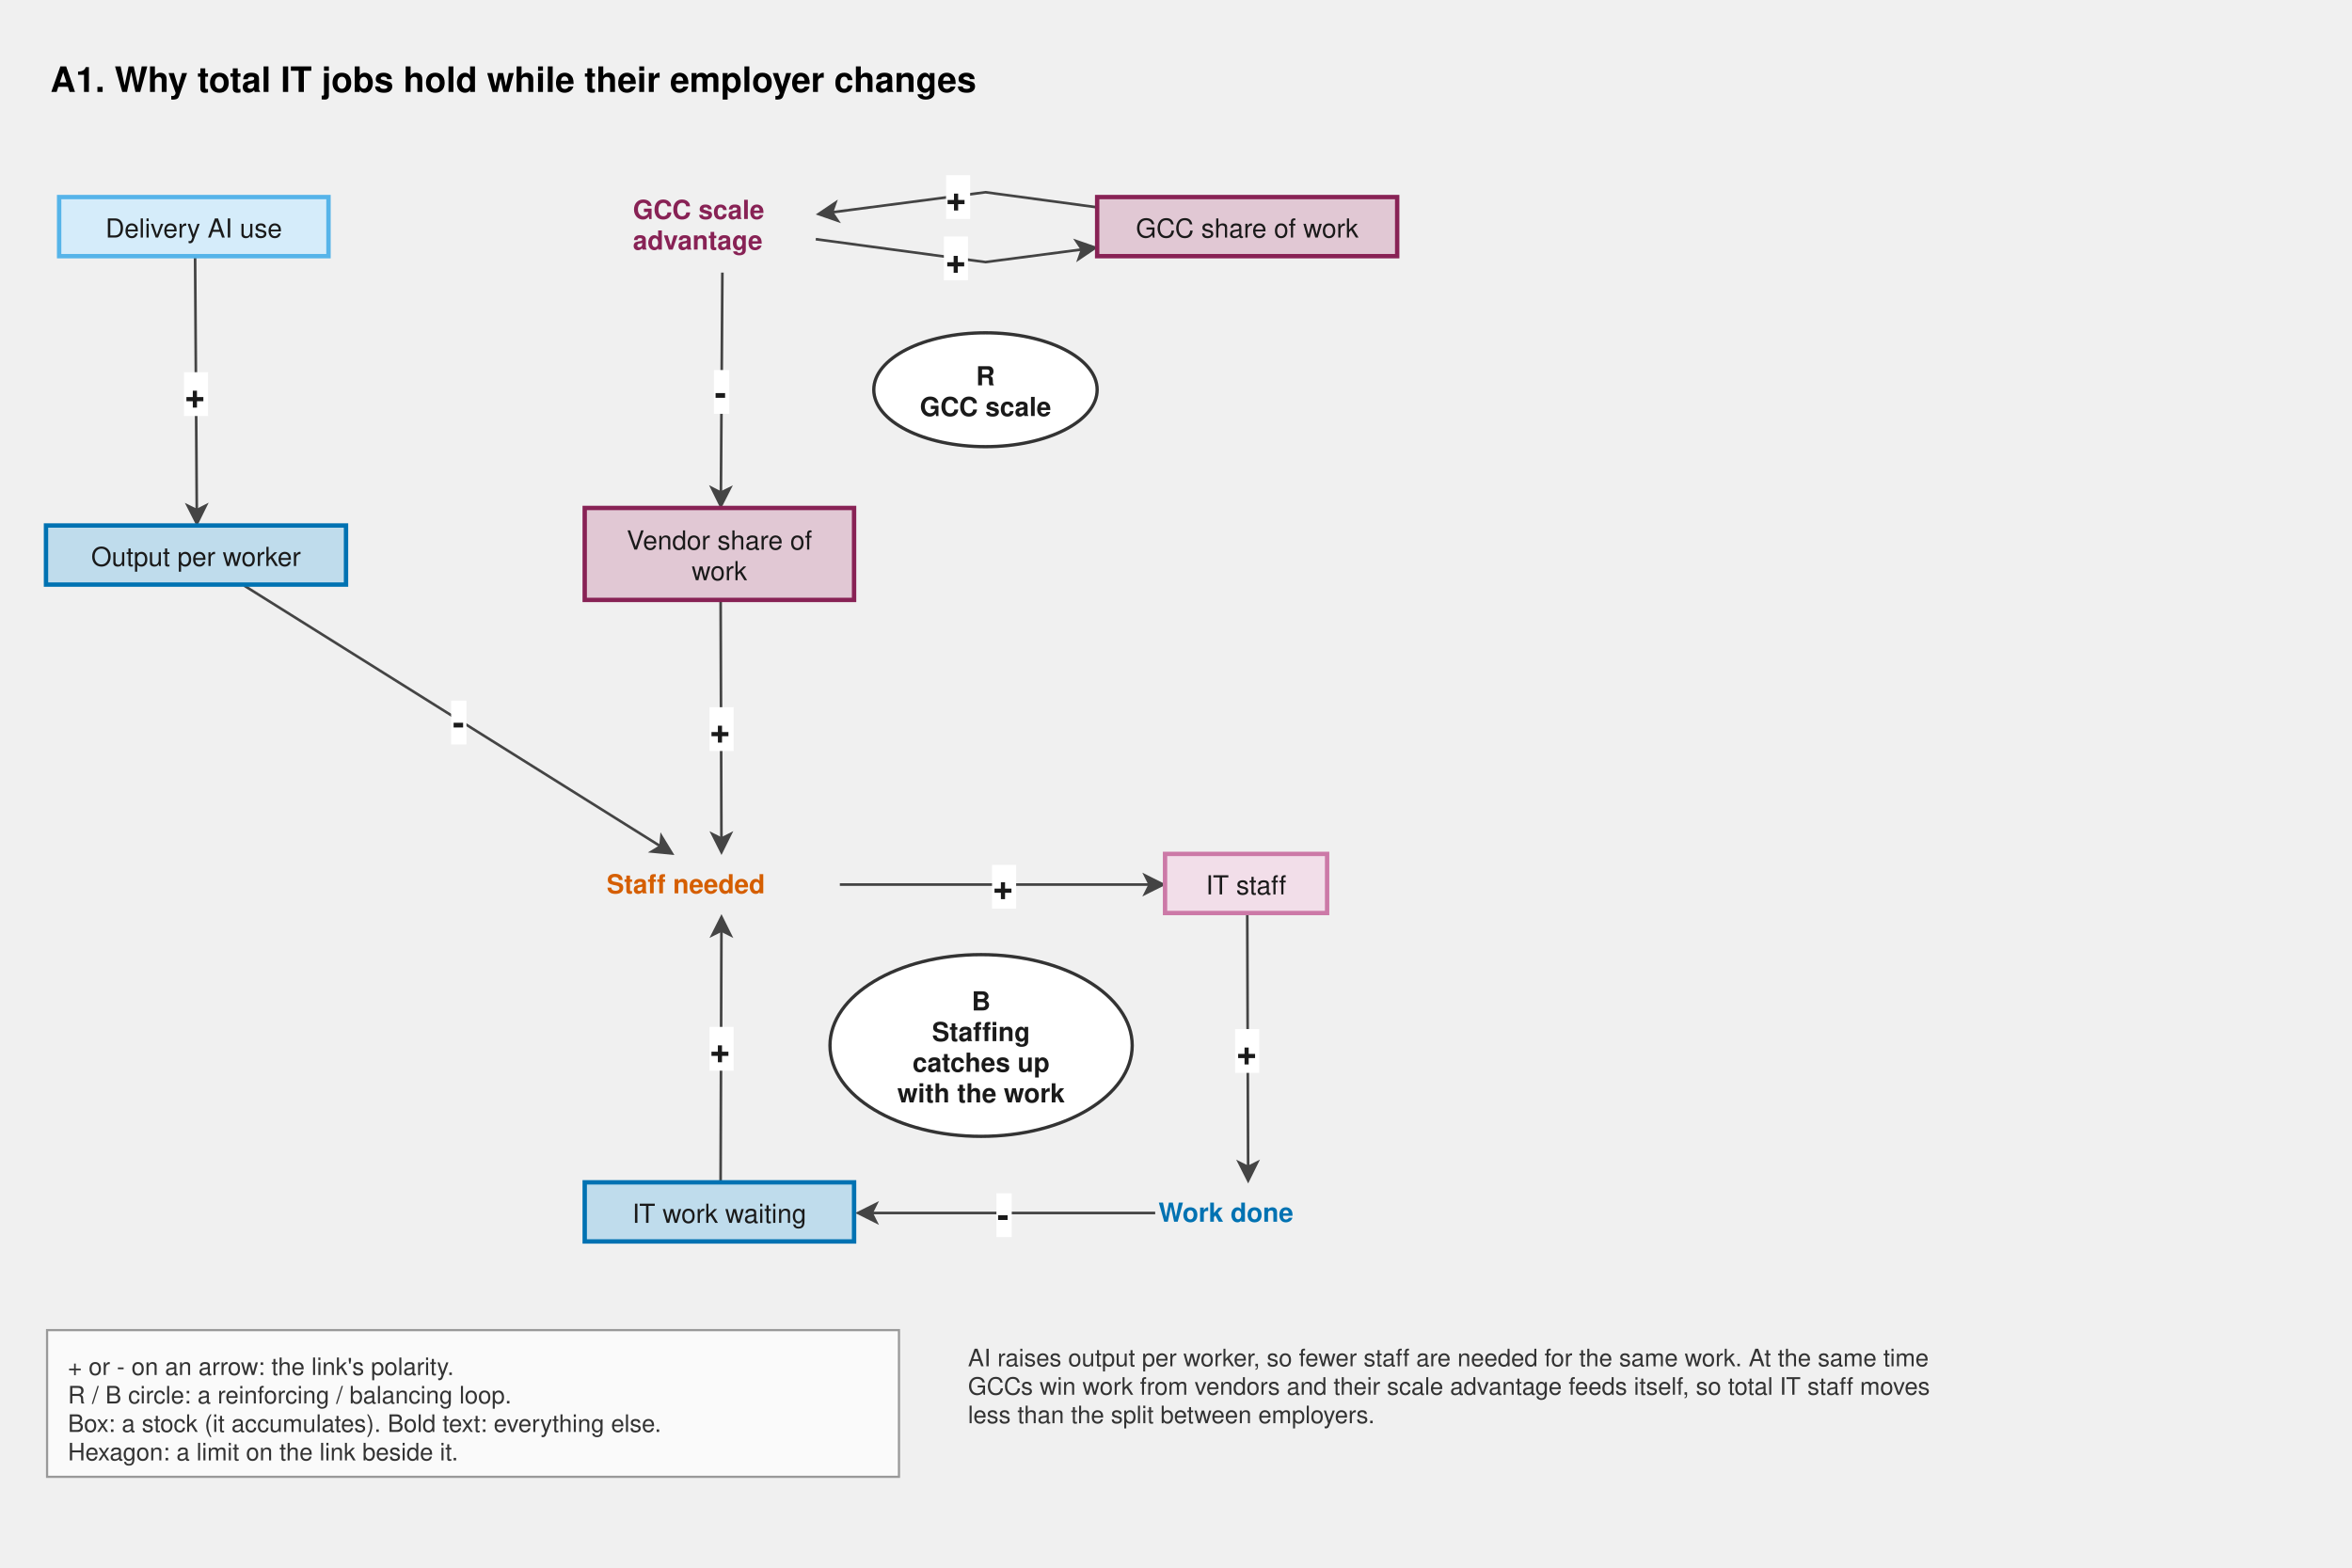
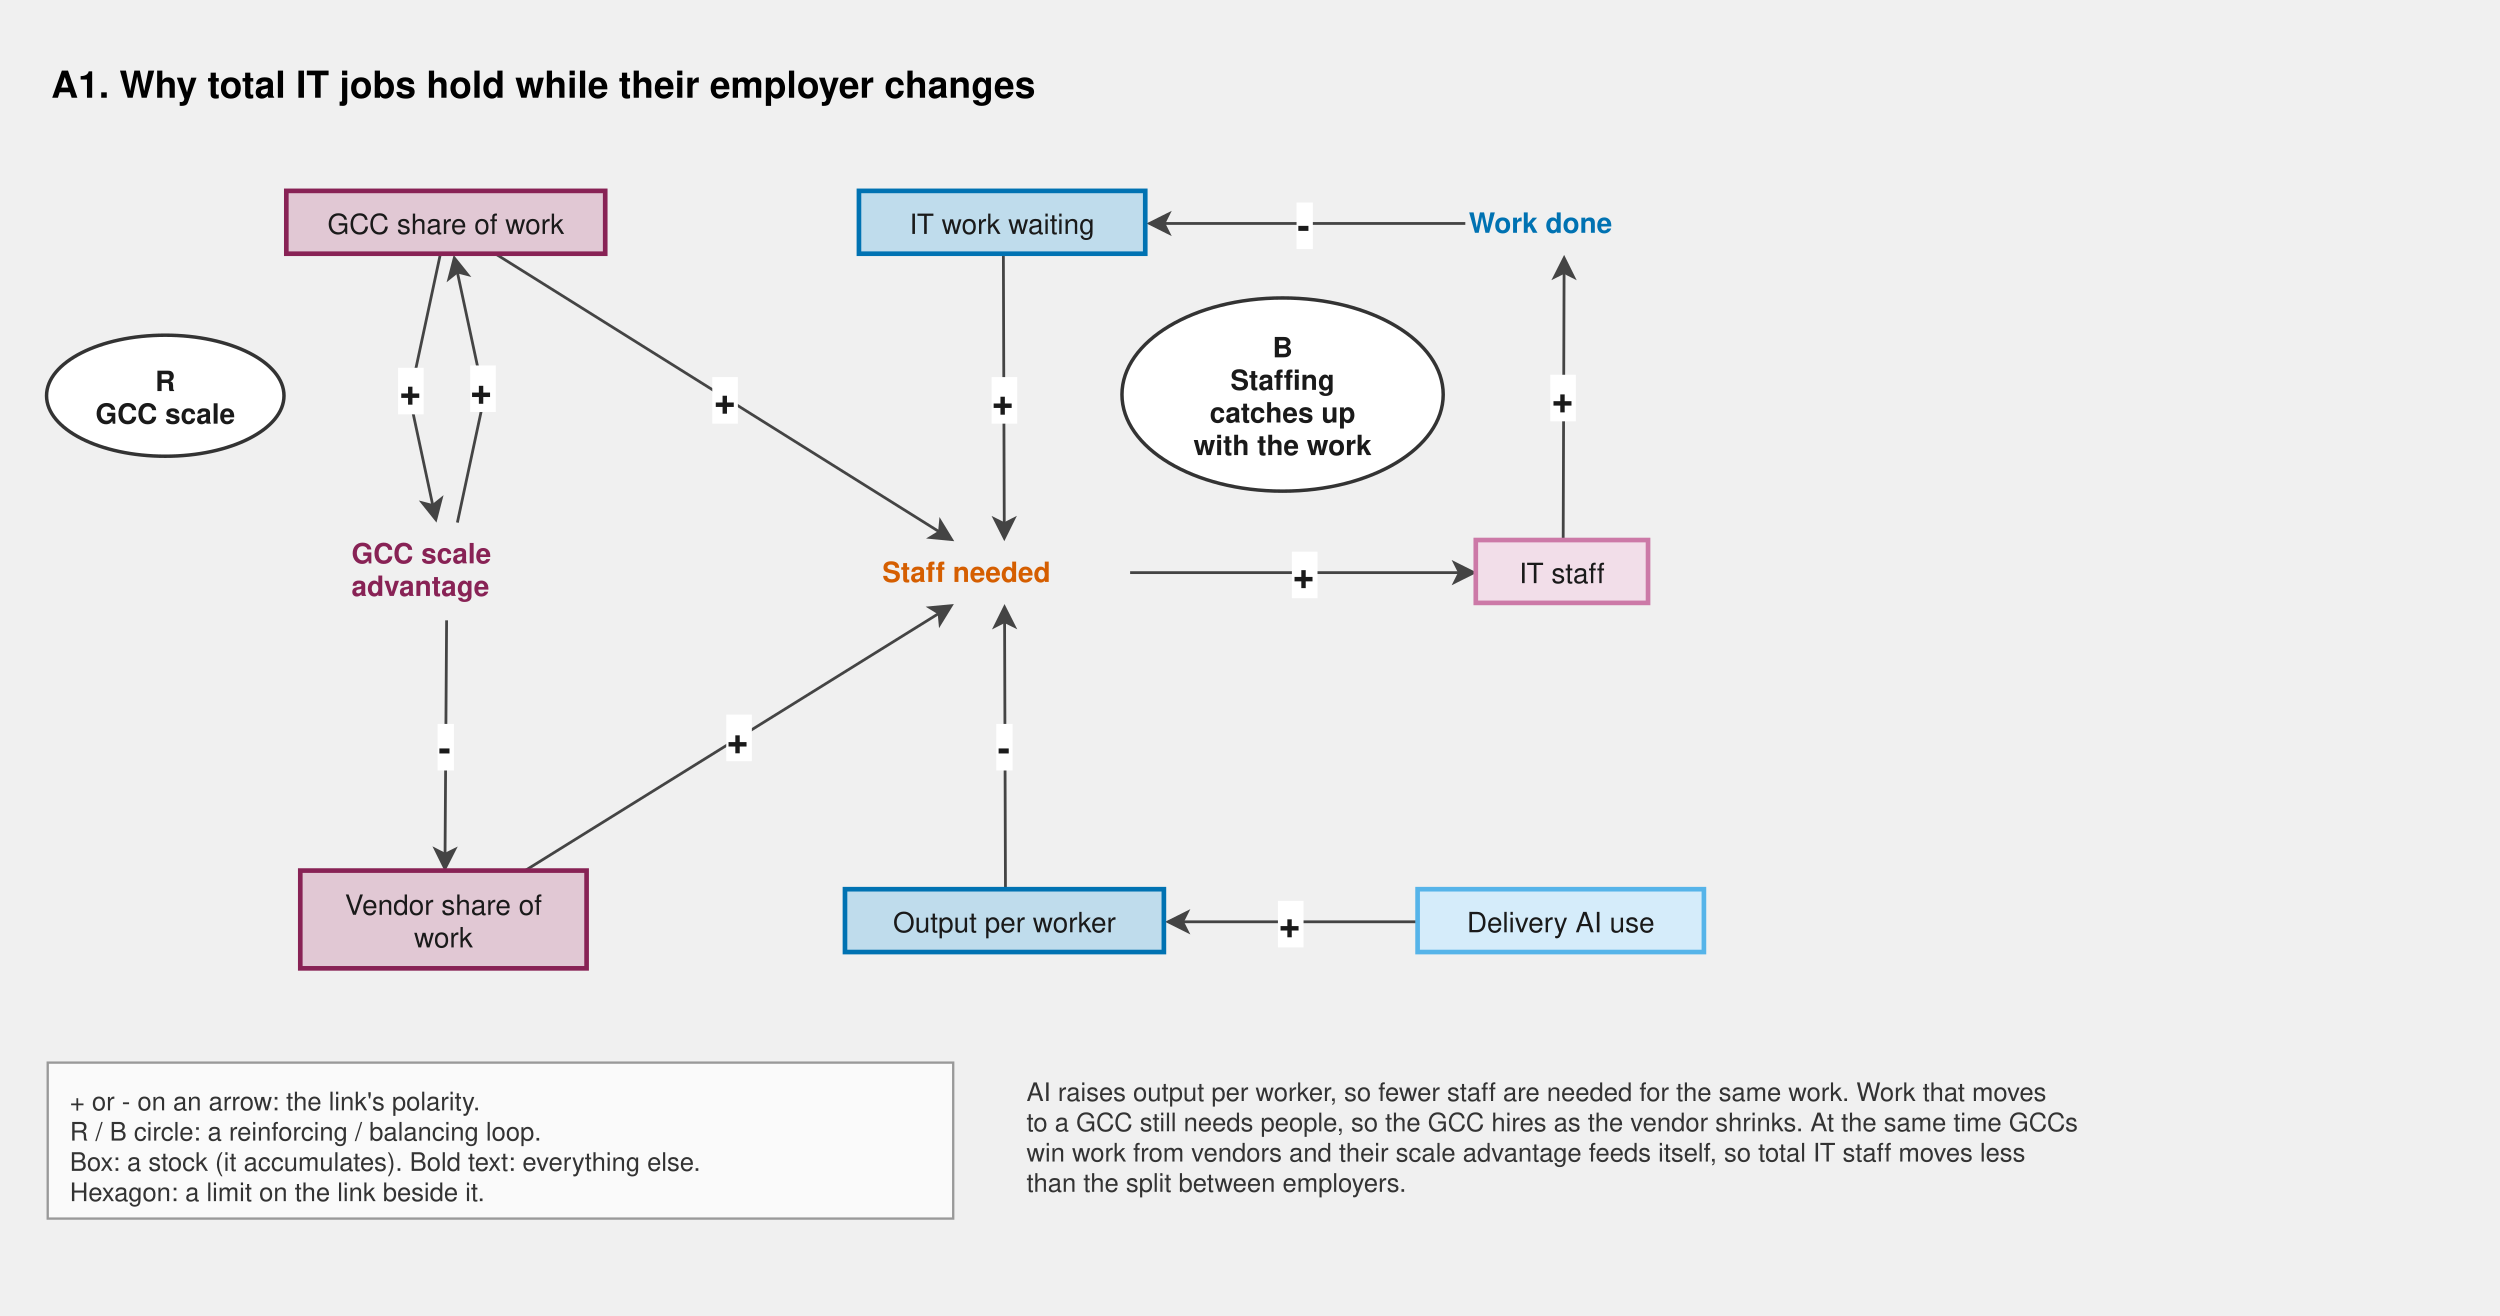
- <svg xmlns="http://www.w3.org/2000/svg" style="background: transparent; background-color: transparent; color-scheme: light dark;" version="1.1" width="1074px" height="716px" viewBox="0 0 1074 716">
+ <svg xmlns="http://www.w3.org/2000/svg" style="background: transparent; background-color: transparent; color-scheme: light dark;" version="1.1" width="1074px" height="565px" viewBox="0 0 1074 565">
  <defs />
  <g>
    <g data-cell-id="0">
      <g data-cell-id="1">
        <g data-cell-id="e:A1.ai_use&gt;A1.output">
          <g transform="translate(0.5,0.5)">
-             <path d="M 88.59 117 L 89.36 232.51" fill="none" stroke="#444444" stroke-width="1.2" stroke-miterlimit="10" pointer-events="stroke" style="stroke: light-dark(rgb(68, 68, 68), rgb(179, 179, 179));" />
-             <path d="M 89.4 238.66 L 85.25 230.49 L 89.36 232.51 L 93.45 230.43 Z" fill="#444444" stroke="#444444" stroke-width="1.2" stroke-miterlimit="10" pointer-events="all" style="fill: light-dark(rgb(68, 68, 68), rgb(179, 179, 179)); stroke: light-dark(rgb(68, 68, 68), rgb(179, 179, 179));" />
-           </g>
-           <g>
-             <g fill="#1A1A1A" font-family="Helvetica" font-weight="bold" text-anchor="middle" font-size="16px" style="fill: light-dark(rgb(26, 26, 26), rgb(215, 215, 215));">
-               <rect fill="#FFFFFF" stroke="none" x="84" y="170" width="11" height="20" stroke-width="0" style="fill: light-dark(rgb(255, 255, 255), rgb(18, 18, 18));" />
-               <text x="89" y="186">+</text>
+             <path d="M 609 395.5 L 507.49 395.5" fill="none" stroke="#444444" stroke-width="1.2" stroke-miterlimit="10" pointer-events="stroke" style="stroke: light-dark(rgb(68, 68, 68), rgb(179, 179, 179));" />
+             <path d="M 501.34 395.5 L 509.54 391.4 L 507.49 395.5 L 509.54 399.6 Z" fill="#444444" stroke="#444444" stroke-width="1.2" stroke-miterlimit="10" pointer-events="all" style="fill: light-dark(rgb(68, 68, 68), rgb(179, 179, 179)); stroke: light-dark(rgb(68, 68, 68), rgb(179, 179, 179));" />
+           </g>
+           <g>
+             <g fill="#1A1A1A" font-family="Helvetica" font-weight="bold" text-anchor="middle" font-size="16px" style="fill: light-dark(rgb(26, 26, 26), rgb(215, 215, 215));">
+               <rect fill="#FFFFFF" stroke="none" x="549" y="387" width="11" height="20" stroke-width="0" style="fill: light-dark(rgb(255, 255, 255), rgb(18, 18, 18));" />
+               <text x="554" y="402.5">+</text>
            </g>
          </g>
        </g>
        <g data-cell-id="e:A1.done&gt;A1.waiting">
          <g transform="translate(0.5,0.5)">
-             <path d="M 527 553.5 L 397.49 553.5" fill="none" stroke="#444444" stroke-width="1.2" stroke-miterlimit="10" pointer-events="stroke" style="stroke: light-dark(rgb(68, 68, 68), rgb(179, 179, 179));" />
-             <path d="M 391.34 553.5 L 399.54 549.4 L 397.49 553.5 L 399.54 557.6 Z" fill="#444444" stroke="#444444" stroke-width="1.2" stroke-miterlimit="10" pointer-events="all" style="fill: light-dark(rgb(68, 68, 68), rgb(179, 179, 179)); stroke: light-dark(rgb(68, 68, 68), rgb(179, 179, 179));" />
-           </g>
-           <g>
-             <g fill="#1A1A1A" font-family="Helvetica" font-weight="bold" text-anchor="middle" font-size="16px" style="fill: light-dark(rgb(26, 26, 26), rgb(215, 215, 215));">
-               <rect fill="#FFFFFF" stroke="none" x="455" y="545" width="7" height="20" stroke-width="0" style="fill: light-dark(rgb(255, 255, 255), rgb(18, 18, 18));" />
-               <text x="458" y="560.5">-</text>
+             <path d="M 629 95.5 L 499.49 95.5" fill="none" stroke="#444444" stroke-width="1.2" stroke-miterlimit="10" pointer-events="stroke" style="stroke: light-dark(rgb(68, 68, 68), rgb(179, 179, 179));" />
+             <path d="M 493.34 95.5 L 501.54 91.4 L 499.49 95.5 L 501.54 99.6 Z" fill="#444444" stroke="#444444" stroke-width="1.2" stroke-miterlimit="10" pointer-events="all" style="fill: light-dark(rgb(68, 68, 68), rgb(179, 179, 179)); stroke: light-dark(rgb(68, 68, 68), rgb(179, 179, 179));" />
+           </g>
+           <g>
+             <g fill="#1A1A1A" font-family="Helvetica" font-weight="bold" text-anchor="middle" font-size="16px" style="fill: light-dark(rgb(26, 26, 26), rgb(215, 215, 215));">
+               <rect fill="#FFFFFF" stroke="none" x="557" y="87" width="7" height="20" stroke-width="0" style="fill: light-dark(rgb(255, 255, 255), rgb(18, 18, 18));" />
+               <text x="560" y="102.5">-</text>
            </g>
          </g>
        </g>
        <g data-cell-id="e:A1.gcc_scale&gt;A1.gcc_share">
          <g transform="translate(0.5,0.5)">
-             <path d="M 372 108.74 L 449.5 119.2 L 493.57 113.43" fill="none" stroke="#444444" stroke-width="1.2" stroke-miterlimit="10" pointer-events="stroke" style="stroke: light-dark(rgb(68, 68, 68), rgb(179, 179, 179));" />
-             <path d="M 499.67 112.64 L 492.07 117.77 L 493.57 113.43 L 491.01 109.63 Z" fill="#444444" stroke="#444444" stroke-width="1.2" stroke-miterlimit="10" pointer-events="all" style="fill: light-dark(rgb(68, 68, 68), rgb(179, 179, 179)); stroke: light-dark(rgb(68, 68, 68), rgb(179, 179, 179));" />
-           </g>
-           <g>
-             <g fill="#1A1A1A" font-family="Helvetica" font-weight="bold" text-anchor="middle" font-size="16px" style="fill: light-dark(rgb(26, 26, 26), rgb(215, 215, 215));">
-               <rect fill="#FFFFFF" stroke="none" x="431" y="108" width="11" height="20" stroke-width="0" style="fill: light-dark(rgb(255, 255, 255), rgb(18, 18, 18));" />
-               <text x="436.42" y="124.43">+</text>
+             <path d="M 195.99 224 L 207.5 170.2 L 195.96 116.33" fill="none" stroke="#444444" stroke-width="1.2" stroke-miterlimit="10" pointer-events="stroke" style="stroke: light-dark(rgb(68, 68, 68), rgb(179, 179, 179));" />
+             <path d="M 194.67 110.31 L 200.4 117.47 L 195.96 116.33 L 192.38 119.19 Z" fill="#444444" stroke="#444444" stroke-width="1.2" stroke-miterlimit="10" pointer-events="all" style="fill: light-dark(rgb(68, 68, 68), rgb(179, 179, 179)); stroke: light-dark(rgb(68, 68, 68), rgb(179, 179, 179));" />
+           </g>
+           <g>
+             <g fill="#1A1A1A" font-family="Helvetica" font-weight="bold" text-anchor="middle" font-size="16px" style="fill: light-dark(rgb(26, 26, 26), rgb(215, 215, 215));">
+               <rect fill="#FFFFFF" stroke="none" x="202" y="157" width="11" height="20" stroke-width="0" style="fill: light-dark(rgb(255, 255, 255), rgb(18, 18, 18));" />
+               <text x="206.67" y="173.31">+</text>
            </g>
          </g>
        </g>
        <g data-cell-id="e:A1.gcc_scale&gt;A1.vendor_share">
          <g transform="translate(0.5,0.5)">
-             <path d="M 329.36 124 L 328.69 224.51" fill="none" stroke="#444444" stroke-width="1.2" stroke-miterlimit="10" pointer-events="stroke" style="stroke: light-dark(rgb(68, 68, 68), rgb(179, 179, 179));" />
-             <path d="M 328.65 230.66 L 324.6 222.43 L 328.69 224.51 L 332.8 222.49 Z" fill="#444444" stroke="#444444" stroke-width="1.2" stroke-miterlimit="10" pointer-events="all" style="fill: light-dark(rgb(68, 68, 68), rgb(179, 179, 179)); stroke: light-dark(rgb(68, 68, 68), rgb(179, 179, 179));" />
-           </g>
-           <g>
-             <g fill="#1A1A1A" font-family="Helvetica" font-weight="bold" text-anchor="middle" font-size="16px" style="fill: light-dark(rgb(26, 26, 26), rgb(215, 215, 215));">
-               <rect fill="#FFFFFF" stroke="none" x="326" y="169" width="7" height="20" stroke-width="0" style="fill: light-dark(rgb(255, 255, 255), rgb(18, 18, 18));" />
-               <text x="329" y="185">-</text>
+             <path d="M 191.36 266 L 190.69 366.51" fill="none" stroke="#444444" stroke-width="1.2" stroke-miterlimit="10" pointer-events="stroke" style="stroke: light-dark(rgb(68, 68, 68), rgb(179, 179, 179));" />
+             <path d="M 190.65 372.66 L 186.6 364.43 L 190.69 366.51 L 194.8 364.49 Z" fill="#444444" stroke="#444444" stroke-width="1.2" stroke-miterlimit="10" pointer-events="all" style="fill: light-dark(rgb(68, 68, 68), rgb(179, 179, 179)); stroke: light-dark(rgb(68, 68, 68), rgb(179, 179, 179));" />
+           </g>
+           <g>
+             <g fill="#1A1A1A" font-family="Helvetica" font-weight="bold" text-anchor="middle" font-size="16px" style="fill: light-dark(rgb(26, 26, 26), rgb(215, 215, 215));">
+               <rect fill="#FFFFFF" stroke="none" x="188" y="311" width="7" height="20" stroke-width="0" style="fill: light-dark(rgb(255, 255, 255), rgb(18, 18, 18));" />
+               <text x="191" y="327">-</text>
            </g>
          </g>
        </g>
        <g data-cell-id="e:A1.gcc_share&gt;A1.gcc_scale">
          <g transform="translate(0.5,0.5)">
-             <path d="M 501 94.25 L 449.5 87.3 L 379.43 96.47" fill="none" stroke="#444444" stroke-width="1.2" stroke-miterlimit="10" pointer-events="stroke" style="stroke: light-dark(rgb(68, 68, 68), rgb(179, 179, 179));" />
-             <path d="M 373.33 97.27 L 380.93 92.14 L 379.43 96.47 L 381.99 100.27 Z" fill="#444444" stroke="#444444" stroke-width="1.2" stroke-miterlimit="10" pointer-events="all" style="fill: light-dark(rgb(68, 68, 68), rgb(179, 179, 179)); stroke: light-dark(rgb(68, 68, 68), rgb(179, 179, 179));" />
-           </g>
-           <g>
-             <g fill="#1A1A1A" font-family="Helvetica" font-weight="bold" text-anchor="middle" font-size="16px" style="fill: light-dark(rgb(26, 26, 26), rgb(215, 215, 215));">
-               <rect fill="#FFFFFF" stroke="none" x="432" y="80" width="11" height="20" stroke-width="0" style="fill: light-dark(rgb(255, 255, 255), rgb(18, 18, 18));" />
-               <text x="436.58" y="95.99">+</text>
+             <path d="M 188.61 109 L 175.5 170.2 L 185.44 216.67" fill="none" stroke="#444444" stroke-width="1.2" stroke-miterlimit="10" pointer-events="stroke" style="stroke: light-dark(rgb(68, 68, 68), rgb(179, 179, 179));" />
+             <path d="M 186.73 222.69 L 181 215.53 L 185.44 216.67 L 189.02 213.81 Z" fill="#444444" stroke="#444444" stroke-width="1.2" stroke-miterlimit="10" pointer-events="all" style="fill: light-dark(rgb(68, 68, 68), rgb(179, 179, 179)); stroke: light-dark(rgb(68, 68, 68), rgb(179, 179, 179));" />
+           </g>
+           <g>
+             <g fill="#1A1A1A" font-family="Helvetica" font-weight="bold" text-anchor="middle" font-size="16px" style="fill: light-dark(rgb(26, 26, 26), rgb(215, 215, 215));">
+               <rect fill="#FFFFFF" stroke="none" x="171" y="158" width="11" height="20" stroke-width="0" style="fill: light-dark(rgb(255, 255, 255), rgb(18, 18, 18));" />
+               <text x="176.25" y="173.69">+</text>
+             </g>
+           </g>
+         </g>
+         <g data-cell-id="e:A1.gcc_share&gt;A1.needed">
+           <g transform="translate(0.5,0.5)">
+             <path d="M 213.06 109 L 403.1 228.02" fill="none" stroke="#444444" stroke-width="1.2" stroke-miterlimit="10" pointer-events="stroke" style="stroke: light-dark(rgb(68, 68, 68), rgb(179, 179, 179));" />
+             <path d="M 408.31 231.29 L 399.18 230.41 L 403.1 228.02 L 403.53 223.46 Z" fill="#444444" stroke="#444444" stroke-width="1.2" stroke-miterlimit="10" pointer-events="all" style="fill: light-dark(rgb(68, 68, 68), rgb(179, 179, 179)); stroke: light-dark(rgb(68, 68, 68), rgb(179, 179, 179));" />
+           </g>
+           <g>
+             <g fill="#1A1A1A" font-family="Helvetica" font-weight="bold" text-anchor="middle" font-size="16px" style="fill: light-dark(rgb(26, 26, 26), rgb(215, 215, 215));">
+               <rect fill="#FFFFFF" stroke="none" x="306" y="162" width="11" height="20" stroke-width="0" style="fill: light-dark(rgb(255, 255, 255), rgb(18, 18, 18));" />
+               <text x="311.37" y="177.57">+</text>
            </g>
          </g>
        </g>
        <g data-cell-id="e:A1.needed&gt;A1.staff">
          <g transform="translate(0.5,0.5)">
-             <path d="M 383 403.5 L 524.51 403.5" fill="none" stroke="#444444" stroke-width="1.2" stroke-miterlimit="10" pointer-events="stroke" style="stroke: light-dark(rgb(68, 68, 68), rgb(179, 179, 179));" />
-             <path d="M 530.66 403.5 L 522.46 407.6 L 524.51 403.5 L 522.46 399.4 Z" fill="#444444" stroke="#444444" stroke-width="1.2" stroke-miterlimit="10" pointer-events="all" style="fill: light-dark(rgb(68, 68, 68), rgb(179, 179, 179)); stroke: light-dark(rgb(68, 68, 68), rgb(179, 179, 179));" />
-           </g>
-           <g>
-             <g fill="#1A1A1A" font-family="Helvetica" font-weight="bold" text-anchor="middle" font-size="16px" style="fill: light-dark(rgb(26, 26, 26), rgb(215, 215, 215));">
-               <rect fill="#FFFFFF" stroke="none" x="453" y="395" width="11" height="20" stroke-width="0" style="fill: light-dark(rgb(255, 255, 255), rgb(18, 18, 18));" />
-               <text x="458" y="410.5">+</text>
+             <path d="M 485 245.5 L 626.51 245.5" fill="none" stroke="#444444" stroke-width="1.2" stroke-miterlimit="10" pointer-events="stroke" style="stroke: light-dark(rgb(68, 68, 68), rgb(179, 179, 179));" />
+             <path d="M 632.66 245.5 L 624.46 249.6 L 626.51 245.5 L 624.46 241.4 Z" fill="#444444" stroke="#444444" stroke-width="1.2" stroke-miterlimit="10" pointer-events="all" style="fill: light-dark(rgb(68, 68, 68), rgb(179, 179, 179)); stroke: light-dark(rgb(68, 68, 68), rgb(179, 179, 179));" />
+           </g>
+           <g>
+             <g fill="#1A1A1A" font-family="Helvetica" font-weight="bold" text-anchor="middle" font-size="16px" style="fill: light-dark(rgb(26, 26, 26), rgb(215, 215, 215));">
+               <rect fill="#FFFFFF" stroke="none" x="555" y="237" width="11" height="20" stroke-width="0" style="fill: light-dark(rgb(255, 255, 255), rgb(18, 18, 18));" />
+               <text x="560" y="252.5">+</text>
            </g>
          </g>
        </g>
        <g data-cell-id="e:A1.output&gt;A1.needed">
          <g transform="translate(0.5,0.5)">
-             <path d="M 111.06 267 L 301.1 386.02" fill="none" stroke="#444444" stroke-width="1.2" stroke-miterlimit="10" pointer-events="stroke" style="stroke: light-dark(rgb(68, 68, 68), rgb(179, 179, 179));" />
-             <path d="M 306.31 389.29 L 297.18 388.41 L 301.1 386.02 L 301.53 381.46 Z" fill="#444444" stroke="#444444" stroke-width="1.2" stroke-miterlimit="10" pointer-events="all" style="fill: light-dark(rgb(68, 68, 68), rgb(179, 179, 179)); stroke: light-dark(rgb(68, 68, 68), rgb(179, 179, 179));" />
-           </g>
-           <g>
-             <g fill="#1A1A1A" font-family="Helvetica" font-weight="bold" text-anchor="middle" font-size="16px" style="fill: light-dark(rgb(26, 26, 26), rgb(215, 215, 215));">
-               <rect fill="#FFFFFF" stroke="none" x="206" y="320" width="7" height="20" stroke-width="0" style="fill: light-dark(rgb(255, 255, 255), rgb(18, 18, 18));" />
-               <text x="209.37" y="335.57">-</text>
+             <path d="M 431.45 382 L 431.07 266.49" fill="none" stroke="#444444" stroke-width="1.2" stroke-miterlimit="10" pointer-events="stroke" style="stroke: light-dark(rgb(68, 68, 68), rgb(179, 179, 179));" />
+             <path d="M 431.05 260.34 L 435.18 268.53 L 431.07 266.49 L 426.98 268.56 Z" fill="#444444" stroke="#444444" stroke-width="1.2" stroke-miterlimit="10" pointer-events="all" style="fill: light-dark(rgb(68, 68, 68), rgb(179, 179, 179)); stroke: light-dark(rgb(68, 68, 68), rgb(179, 179, 179));" />
+           </g>
+           <g>
+             <g fill="#1A1A1A" font-family="Helvetica" font-weight="bold" text-anchor="middle" font-size="16px" style="fill: light-dark(rgb(26, 26, 26), rgb(215, 215, 215));">
+               <rect fill="#FFFFFF" stroke="none" x="428" y="311" width="7" height="20" stroke-width="0" style="fill: light-dark(rgb(255, 255, 255), rgb(18, 18, 18));" />
+               <text x="431.25" y="327">-</text>
            </g>
          </g>
        </g>
        <g data-cell-id="e:A1.staff&gt;A1.done">
          <g transform="translate(0.5,0.5)">
-             <path d="M 569.04 417 L 569.43 532.51" fill="none" stroke="#444444" stroke-width="1.2" stroke-miterlimit="10" pointer-events="stroke" style="stroke: light-dark(rgb(68, 68, 68), rgb(179, 179, 179));" />
-             <path d="M 569.45 538.66 L 565.32 530.47 L 569.43 532.51 L 573.52 530.44 Z" fill="#444444" stroke="#444444" stroke-width="1.2" stroke-miterlimit="10" pointer-events="all" style="fill: light-dark(rgb(68, 68, 68), rgb(179, 179, 179)); stroke: light-dark(rgb(68, 68, 68), rgb(179, 179, 179));" />
-           </g>
-           <g>
-             <g fill="#1A1A1A" font-family="Helvetica" font-weight="bold" text-anchor="middle" font-size="16px" style="fill: light-dark(rgb(26, 26, 26), rgb(215, 215, 215));">
-               <rect fill="#FFFFFF" stroke="none" x="564" y="470" width="11" height="20" stroke-width="0" style="fill: light-dark(rgb(255, 255, 255), rgb(18, 18, 18));" />
-               <text x="569.25" y="486">+</text>
+             <path d="M 671.04 232 L 671.43 116.49" fill="none" stroke="#444444" stroke-width="1.2" stroke-miterlimit="10" pointer-events="stroke" style="stroke: light-dark(rgb(68, 68, 68), rgb(179, 179, 179));" />
+             <path d="M 671.45 110.34 L 675.52 118.56 L 671.43 116.49 L 667.32 118.53 Z" fill="#444444" stroke="#444444" stroke-width="1.2" stroke-miterlimit="10" pointer-events="all" style="fill: light-dark(rgb(68, 68, 68), rgb(179, 179, 179)); stroke: light-dark(rgb(68, 68, 68), rgb(179, 179, 179));" />
+           </g>
+           <g>
+             <g fill="#1A1A1A" font-family="Helvetica" font-weight="bold" text-anchor="middle" font-size="16px" style="fill: light-dark(rgb(26, 26, 26), rgb(215, 215, 215));">
+               <rect fill="#FFFFFF" stroke="none" x="666" y="161" width="11" height="20" stroke-width="0" style="fill: light-dark(rgb(255, 255, 255), rgb(18, 18, 18));" />
+               <text x="671.25" y="177">+</text>
            </g>
          </g>
        </g>
        <g data-cell-id="e:A1.vendor_share&gt;A1.needed">
          <g transform="translate(0.5,0.5)">
-             <path d="M 328.57 274 L 328.93 382.51" fill="none" stroke="#444444" stroke-width="1.2" stroke-miterlimit="10" pointer-events="stroke" style="stroke: light-dark(rgb(68, 68, 68), rgb(179, 179, 179));" />
-             <path d="M 328.95 388.66 L 324.82 380.47 L 328.93 382.51 L 333.02 380.44 Z" fill="#444444" stroke="#444444" stroke-width="1.2" stroke-miterlimit="10" pointer-events="all" style="fill: light-dark(rgb(68, 68, 68), rgb(179, 179, 179)); stroke: light-dark(rgb(68, 68, 68), rgb(179, 179, 179));" />
-           </g>
-           <g>
-             <g fill="#1A1A1A" font-family="Helvetica" font-weight="bold" text-anchor="middle" font-size="16px" style="fill: light-dark(rgb(26, 26, 26), rgb(215, 215, 215));">
-               <rect fill="#FFFFFF" stroke="none" x="324" y="323" width="11" height="20" stroke-width="0" style="fill: light-dark(rgb(255, 255, 255), rgb(18, 18, 18));" />
-               <text x="328.76" y="339">+</text>
+             <path d="M 224.28 374 L 402.92 262.96" fill="none" stroke="#444444" stroke-width="1.2" stroke-miterlimit="10" pointer-events="stroke" style="stroke: light-dark(rgb(68, 68, 68), rgb(179, 179, 179));" />
+             <path d="M 408.14 259.71 L 403.34 267.52 L 402.92 262.96 L 399.01 260.56 Z" fill="#444444" stroke="#444444" stroke-width="1.2" stroke-miterlimit="10" pointer-events="all" style="fill: light-dark(rgb(68, 68, 68), rgb(179, 179, 179)); stroke: light-dark(rgb(68, 68, 68), rgb(179, 179, 179));" />
+           </g>
+           <g>
+             <g fill="#1A1A1A" font-family="Helvetica" font-weight="bold" text-anchor="middle" font-size="16px" style="fill: light-dark(rgb(26, 26, 26), rgb(215, 215, 215));">
+               <rect fill="#FFFFFF" stroke="none" x="312" y="307" width="11" height="20" stroke-width="0" style="fill: light-dark(rgb(255, 255, 255), rgb(18, 18, 18));" />
+               <text x="316.85" y="323.46">+</text>
            </g>
          </g>
        </g>
        <g data-cell-id="e:A1.waiting&gt;A1.needed">
          <g transform="translate(0.5,0.5)">
-             <path d="M 328.55 540 L 328.93 424.49" fill="none" stroke="#444444" stroke-width="1.2" stroke-miterlimit="10" pointer-events="stroke" style="stroke: light-dark(rgb(68, 68, 68), rgb(179, 179, 179));" />
-             <path d="M 328.95 418.34 L 333.02 426.56 L 328.93 424.49 L 324.82 426.53 Z" fill="#444444" stroke="#444444" stroke-width="1.2" stroke-miterlimit="10" pointer-events="all" style="fill: light-dark(rgb(68, 68, 68), rgb(179, 179, 179)); stroke: light-dark(rgb(68, 68, 68), rgb(179, 179, 179));" />
-           </g>
-           <g>
-             <g fill="#1A1A1A" font-family="Helvetica" font-weight="bold" text-anchor="middle" font-size="16px" style="fill: light-dark(rgb(26, 26, 26), rgb(215, 215, 215));">
-               <rect fill="#FFFFFF" stroke="none" x="324" y="469" width="11" height="20" stroke-width="0" style="fill: light-dark(rgb(255, 255, 255), rgb(18, 18, 18));" />
-               <text x="328.75" y="485">+</text>
+             <path d="M 430.55 109 L 430.93 224.51" fill="none" stroke="#444444" stroke-width="1.2" stroke-miterlimit="10" pointer-events="stroke" style="stroke: light-dark(rgb(68, 68, 68), rgb(179, 179, 179));" />
+             <path d="M 430.95 230.66 L 426.82 222.47 L 430.93 224.51 L 435.02 222.44 Z" fill="#444444" stroke="#444444" stroke-width="1.2" stroke-miterlimit="10" pointer-events="all" style="fill: light-dark(rgb(68, 68, 68), rgb(179, 179, 179)); stroke: light-dark(rgb(68, 68, 68), rgb(179, 179, 179));" />
+           </g>
+           <g>
+             <g fill="#1A1A1A" font-family="Helvetica" font-weight="bold" text-anchor="middle" font-size="16px" style="fill: light-dark(rgb(26, 26, 26), rgb(215, 215, 215));">
+               <rect fill="#FFFFFF" stroke="none" x="426" y="162" width="11" height="20" stroke-width="0" style="fill: light-dark(rgb(255, 255, 255), rgb(18, 18, 18));" />
+               <text x="430.75" y="178">+</text>
            </g>
          </g>
        </g>
        <g data-cell-id="A1.ai_use">
          <g>
-             <rect x="27" y="90" width="123" height="27" fill="#d5ecfa" stroke="#56b4e9" stroke-width="2" pointer-events="all" style="fill: light-dark(rgb(213, 236, 250), rgb(21, 41, 53)); stroke: light-dark(rgb(86, 180, 233), rgb(29, 110, 155));" />
-           </g>
-           <g>
-             <g fill="#1A1A1A" font-family="Helvetica" text-anchor="middle" font-size="12px" style="fill: light-dark(rgb(26, 26, 26), rgb(215, 215, 215));">
-               <text x="88.5" y="108.5">Delivery AI use</text>
+             <rect x="609" y="382" width="123" height="27" fill="#d5ecfa" stroke="#56b4e9" stroke-width="2" pointer-events="all" style="fill: light-dark(rgb(213, 236, 250), rgb(21, 41, 53)); stroke: light-dark(rgb(86, 180, 233), rgb(29, 110, 155));" />
+           </g>
+           <g>
+             <g fill="#1A1A1A" font-family="Helvetica" text-anchor="middle" font-size="12px" style="fill: light-dark(rgb(26, 26, 26), rgb(215, 215, 215));">
+               <text x="670.5" y="400.5">Delivery AI use</text>
            </g>
          </g>
        </g>
        <g data-cell-id="A1.done">
          <g transform="translate(0.5,0.5)">
-             <rect x="527" y="540" width="85" height="27" fill="none" stroke="none" pointer-events="all" />
+             <rect x="629" y="82" width="85" height="27" fill="none" stroke="none" pointer-events="all" />
          </g>
          <g>
            <g fill="#0072B2" font-family="Helvetica" font-weight="bold" font-size="12px" style="fill: light-dark(rgb(0, 114, 178), rgb(75, 173, 228));">
-               <text x="529" y="558">Work done</text>
+               <text x="631" y="100">Work done</text>
            </g>
          </g>
        </g>
        <g data-cell-id="A1.gcc_scale">
          <g transform="translate(0.5,0.5)">
-             <rect x="287" y="82" width="85" height="42" fill="none" stroke="none" pointer-events="all" />
+             <rect x="149" y="224" width="85" height="42" fill="none" stroke="none" pointer-events="all" />
          </g>
          <g>
            <g fill="#882255" font-family="Helvetica" font-weight="bold" font-size="12px" style="fill: light-dark(rgb(136, 34, 85), rgb(252, 164, 208));">
-               <text x="289" y="100">GCC scale</text>
-               <text x="289" y="114">advantage</text>
+               <text x="151" y="242">GCC scale</text>
+               <text x="151" y="256">advantage</text>
            </g>
          </g>
        </g>
        <g data-cell-id="A1.gcc_share">
          <g>
-             <rect x="501" y="90" width="137" height="27" fill="#e1c8d4" stroke="#882255" stroke-width="2" pointer-events="all" style="fill: light-dark(rgb(225, 200, 212), rgb(76, 55, 65)); stroke: light-dark(rgb(136, 34, 85), rgb(252, 164, 208));" />
-           </g>
-           <g>
-             <g fill="#1A1A1A" font-family="Helvetica" text-anchor="middle" font-size="12px" style="fill: light-dark(rgb(26, 26, 26), rgb(215, 215, 215));">
-               <text x="569.5" y="108.5">GCC share of work</text>
+             <rect x="123" y="82" width="137" height="27" fill="#e1c8d4" stroke="#882255" stroke-width="2" pointer-events="all" style="fill: light-dark(rgb(225, 200, 212), rgb(76, 55, 65)); stroke: light-dark(rgb(136, 34, 85), rgb(252, 164, 208));" />
+           </g>
+           <g>
+             <g fill="#1A1A1A" font-family="Helvetica" text-anchor="middle" font-size="12px" style="fill: light-dark(rgb(26, 26, 26), rgb(215, 215, 215));">
+               <text x="191.5" y="100.5">GCC share of work</text>
            </g>
          </g>
        </g>
        <g data-cell-id="A1.needed">
          <g transform="translate(0.5,0.5)">
-             <rect x="275" y="390" width="108" height="27" fill="none" stroke="none" pointer-events="all" />
+             <rect x="377" y="232" width="108" height="27" fill="none" stroke="none" pointer-events="all" />
          </g>
          <g>
            <g fill="#D55E00" font-family="Helvetica" font-weight="bold" font-size="12px" style="fill: light-dark(rgb(213, 94, 0), rgb(226, 124, 43));">
-               <text x="277" y="408">Staff needed</text>
+               <text x="379" y="250">Staff needed</text>
            </g>
          </g>
        </g>
        <g data-cell-id="A1.output">
          <g>
-             <rect x="21" y="240" width="137" height="27" fill="#bfdcec" stroke="#0072b2" stroke-width="2" pointer-events="all" style="fill: light-dark(rgb(191, 220, 236), rgb(32, 57, 71)); stroke: light-dark(rgb(0, 114, 178), rgb(75, 173, 228));" />
-           </g>
-           <g>
-             <g fill="#1A1A1A" font-family="Helvetica" text-anchor="middle" font-size="12px" style="fill: light-dark(rgb(26, 26, 26), rgb(215, 215, 215));">
-               <text x="89.5" y="258.5">Output per worker</text>
+             <rect x="363" y="382" width="137" height="27" fill="#bfdcec" stroke="#0072b2" stroke-width="2" pointer-events="all" style="fill: light-dark(rgb(191, 220, 236), rgb(32, 57, 71)); stroke: light-dark(rgb(0, 114, 178), rgb(75, 173, 228));" />
+           </g>
+           <g>
+             <g fill="#1A1A1A" font-family="Helvetica" text-anchor="middle" font-size="12px" style="fill: light-dark(rgb(26, 26, 26), rgb(215, 215, 215));">
+               <text x="431.5" y="400.5">Output per worker</text>
            </g>
          </g>
        </g>
        <g data-cell-id="A1.staff">
          <g>
-             <rect x="532" y="390" width="74" height="27" fill="#f2dee9" stroke="#cc79a7" stroke-width="2" pointer-events="all" style="fill: light-dark(rgb(242, 222, 233), rgb(54, 37, 46)); stroke: light-dark(rgb(204, 121, 167), rgb(168, 97, 136));" />
-           </g>
-           <g>
-             <g fill="#1A1A1A" font-family="Helvetica" text-anchor="middle" font-size="12px" style="fill: light-dark(rgb(26, 26, 26), rgb(215, 215, 215));">
-               <text x="569" y="408.5">IT staff</text>
+             <rect x="634" y="232" width="74" height="27" fill="#f2dee9" stroke="#cc79a7" stroke-width="2" pointer-events="all" style="fill: light-dark(rgb(242, 222, 233), rgb(54, 37, 46)); stroke: light-dark(rgb(204, 121, 167), rgb(168, 97, 136));" />
+           </g>
+           <g>
+             <g fill="#1A1A1A" font-family="Helvetica" text-anchor="middle" font-size="12px" style="fill: light-dark(rgb(26, 26, 26), rgb(215, 215, 215));">
+               <text x="671" y="250.5">IT staff</text>
            </g>
          </g>
        </g>
        <g data-cell-id="A1.vendor_share">
          <g>
-             <rect x="267" y="232" width="123" height="42" fill="#e1c8d4" stroke="#882255" stroke-width="2" pointer-events="all" style="fill: light-dark(rgb(225, 200, 212), rgb(76, 55, 65)); stroke: light-dark(rgb(136, 34, 85), rgb(252, 164, 208));" />
-           </g>
-           <g>
-             <g fill="#1A1A1A" font-family="Helvetica" text-anchor="middle" font-size="12px" style="fill: light-dark(rgb(26, 26, 26), rgb(215, 215, 215));">
-               <text x="328.5" y="251">Vendor share of</text>
-               <text x="328.5" y="265">work</text>
+             <rect x="129" y="374" width="123" height="42" fill="#e1c8d4" stroke="#882255" stroke-width="2" pointer-events="all" style="fill: light-dark(rgb(225, 200, 212), rgb(76, 55, 65)); stroke: light-dark(rgb(136, 34, 85), rgb(252, 164, 208));" />
+           </g>
+           <g>
+             <g fill="#1A1A1A" font-family="Helvetica" text-anchor="middle" font-size="12px" style="fill: light-dark(rgb(26, 26, 26), rgb(215, 215, 215));">
+               <text x="190.5" y="393">Vendor share of</text>
+               <text x="190.5" y="407">work</text>
            </g>
          </g>
        </g>
        <g data-cell-id="A1.waiting">
          <g>
-             <rect x="267" y="540" width="123" height="27" fill="#bfdcec" stroke="#0072b2" stroke-width="2" pointer-events="all" style="fill: light-dark(rgb(191, 220, 236), rgb(32, 57, 71)); stroke: light-dark(rgb(0, 114, 178), rgb(75, 173, 228));" />
-           </g>
-           <g>
-             <g fill="#1A1A1A" font-family="Helvetica" text-anchor="middle" font-size="12px" style="fill: light-dark(rgb(26, 26, 26), rgb(215, 215, 215));">
-               <text x="328.5" y="558.5">IT work waiting</text>
+             <rect x="369" y="82" width="123" height="27" fill="#bfdcec" stroke="#0072b2" stroke-width="2" pointer-events="all" style="fill: light-dark(rgb(191, 220, 236), rgb(32, 57, 71)); stroke: light-dark(rgb(0, 114, 178), rgb(75, 173, 228));" />
+           </g>
+           <g>
+             <g fill="#1A1A1A" font-family="Helvetica" text-anchor="middle" font-size="12px" style="fill: light-dark(rgb(26, 26, 26), rgb(215, 215, 215));">
+               <text x="430.5" y="100.5">IT work waiting</text>
            </g>
          </g>
        </g>
        <g data-cell-id="A1.loop_gcc">
          <g>
-             <ellipse cx="450" cy="178" rx="51" ry="26" fill="#ffffff" stroke="#333333" stroke-width="1.5" pointer-events="all" style="fill: light-dark(rgb(255, 255, 255), rgb(18, 18, 18)); stroke: light-dark(rgb(51, 51, 51), rgb(193, 193, 193));" />
+             <ellipse cx="71" cy="170" rx="51" ry="26" fill="#ffffff" stroke="#333333" stroke-width="1.5" pointer-events="all" style="fill: light-dark(rgb(255, 255, 255), rgb(18, 18, 18)); stroke: light-dark(rgb(51, 51, 51), rgb(193, 193, 193));" />
          </g>
          <g>
            <g fill="#1A1A1A" font-family="Helvetica" font-weight="bold" text-anchor="middle" font-size="12px" style="fill: light-dark(rgb(26, 26, 26), rgb(215, 215, 215));">
-               <text x="450" y="176">R</text>
-               <text x="450" y="190">GCC scale</text>
+               <text x="71" y="168">R</text>
+               <text x="71" y="182">GCC scale</text>
            </g>
          </g>
        </g>
        <g data-cell-id="A1.loop_staffing">
          <g>
-             <ellipse cx="448" cy="477.5" rx="69" ry="41.5" fill="#ffffff" stroke="#333333" stroke-width="1.5" pointer-events="all" style="fill: light-dark(rgb(255, 255, 255), rgb(18, 18, 18)); stroke: light-dark(rgb(51, 51, 51), rgb(193, 193, 193));" />
+             <ellipse cx="551" cy="169.5" rx="69" ry="41.5" fill="#ffffff" stroke="#333333" stroke-width="1.5" pointer-events="all" style="fill: light-dark(rgb(255, 255, 255), rgb(18, 18, 18)); stroke: light-dark(rgb(51, 51, 51), rgb(193, 193, 193));" />
          </g>
          <g>
            <g fill="#1A1A1A" font-family="Helvetica" font-weight="bold" text-anchor="middle" font-size="12px" style="fill: light-dark(rgb(26, 26, 26), rgb(215, 215, 215));">
-               <text x="448" y="461.5">B</text>
-               <text x="448" y="475.5">Staffing</text>
-               <text x="448" y="489.5">catches up</text>
-               <text x="448" y="503.5">with the work</text>
+               <text x="551" y="153.5">B</text>
+               <text x="551" y="167.5">Staffing</text>
+               <text x="551" y="181.5">catches up</text>
+               <text x="551" y="195.5">with the work</text>
            </g>
          </g>
        </g>
        <g data-cell-id="title">
          <g transform="translate(0.5,0.5)">
-             <rect x="21" y="20" width="564" height="32" fill="none" stroke="none" pointer-events="all" />
+             <rect x="20" y="20" width="564" height="32" fill="none" stroke="none" pointer-events="all" />
          </g>
          <g>
            <g fill="#000000" font-family="Helvetica" font-weight="bold" font-size="16px" style="fill: light-dark(rgb(0, 0, 0), rgb(255, 255, 255));">
-               <text x="23" y="42">A1. Why total IT jobs hold while their employer changes</text>
+               <text x="22" y="42">A1. Why total IT jobs hold while their employer changes</text>
            </g>
          </g>
        </g>
        <g data-cell-id="legend">
          <g transform="translate(0.5,0.5)">
-             <rect x="21" y="607" width="389" height="67" fill="#fafafa" stroke="#999999" pointer-events="all" style="fill: light-dark(rgb(250, 250, 250), rgb(22, 22, 22)); stroke: light-dark(rgb(153, 153, 153), rgb(106, 106, 106));" />
+             <rect x="20" y="456" width="389" height="67" fill="#fafafa" stroke="#999999" pointer-events="all" style="fill: light-dark(rgb(250, 250, 250), rgb(22, 22, 22)); stroke: light-dark(rgb(153, 153, 153), rgb(106, 106, 106));" />
          </g>
          <g>
            <g fill="#333333" font-family="Helvetica" font-size="11px" style="fill: light-dark(rgb(51, 51, 51), rgb(193, 193, 193));">
-               <text x="31" y="628">+ or - on an arrow: the link's polarity.</text>
-               <text x="31" y="641">R / B circle: a reinforcing / balancing loop.</text>
-               <text x="31" y="654">Box: a stock (it accumulates). Bold text: everything else.</text>
-               <text x="31" y="667">Hexagon: a limit on the link beside it.</text>
+               <text x="30" y="477">+ or - on an arrow: the link's polarity.</text>
+               <text x="30" y="490">R / B circle: a reinforcing / balancing loop.</text>
+               <text x="30" y="503">Box: a stock (it accumulates). Bold text: everything else.</text>
+               <text x="30" y="516">Hexagon: a limit on the link beside it.</text>
            </g>
          </g>
        </g>
        <g data-cell-id="caption:1">
          <g transform="translate(0.5,0.5)">
-             <rect x="440" y="607" width="593" height="54" fill="none" stroke="none" pointer-events="all" />
+             <rect x="439" y="456" width="593" height="67" fill="none" stroke="none" pointer-events="all" />
          </g>
          <g>
            <g fill="#333333" font-family="Helvetica" font-size="11px" style="fill: light-dark(rgb(51, 51, 51), rgb(193, 193, 193));">
-               <text x="442" y="624">AI raises output per worker, so fewer staff are needed for the same work. At the same time</text>
-               <text x="442" y="637">GCCs win work from vendors and their scale advantage feeds itself, so total IT staff moves</text>
-               <text x="442" y="650">less than the split between employers.</text>
+               <text x="441" y="473">AI raises output per worker, so fewer staff are needed for the same work. Work that moves</text>
+               <text x="441" y="486">to a GCC still needs people, so the GCC hires as the vendor shrinks. At the same time GCCs</text>
+               <text x="441" y="499">win work from vendors and their scale advantage feeds itself, so total IT staff moves less</text>
+               <text x="441" y="512">than the split between employers.</text>
            </g>
          </g>
        </g>
      </g>
    </g>
  </g>
</svg>
